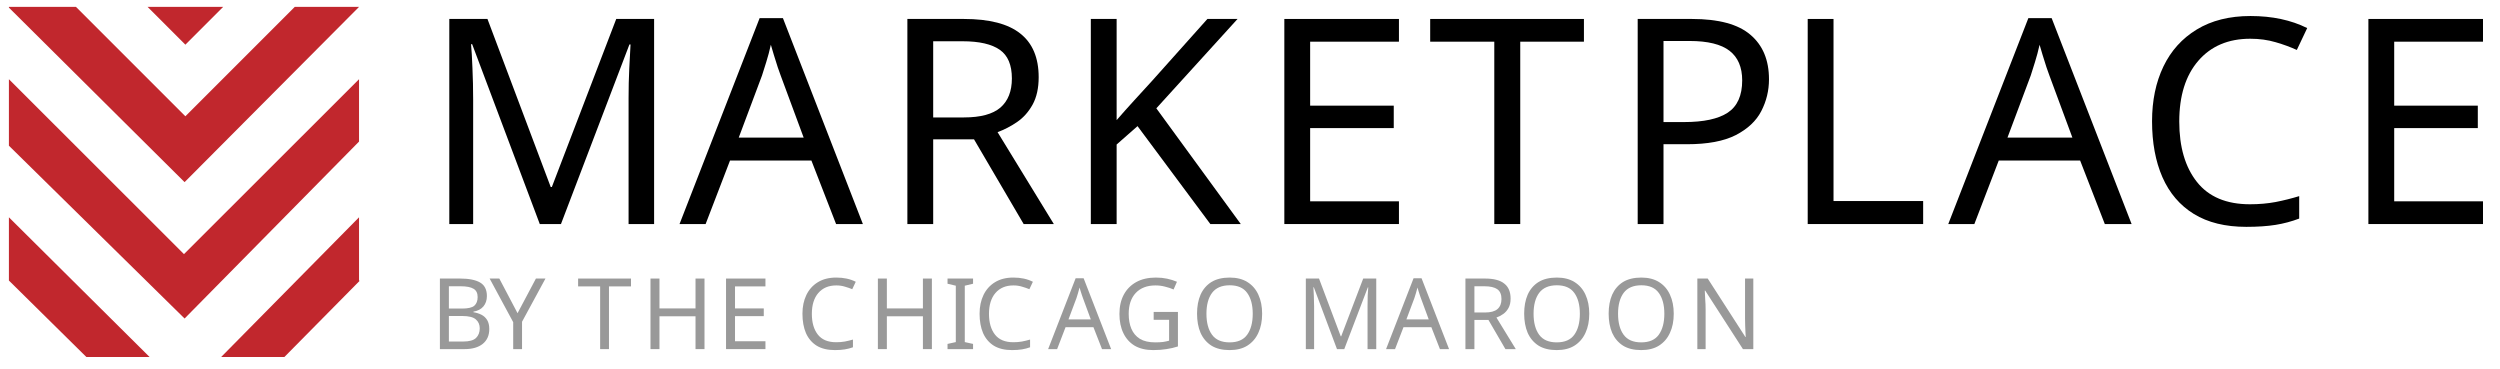
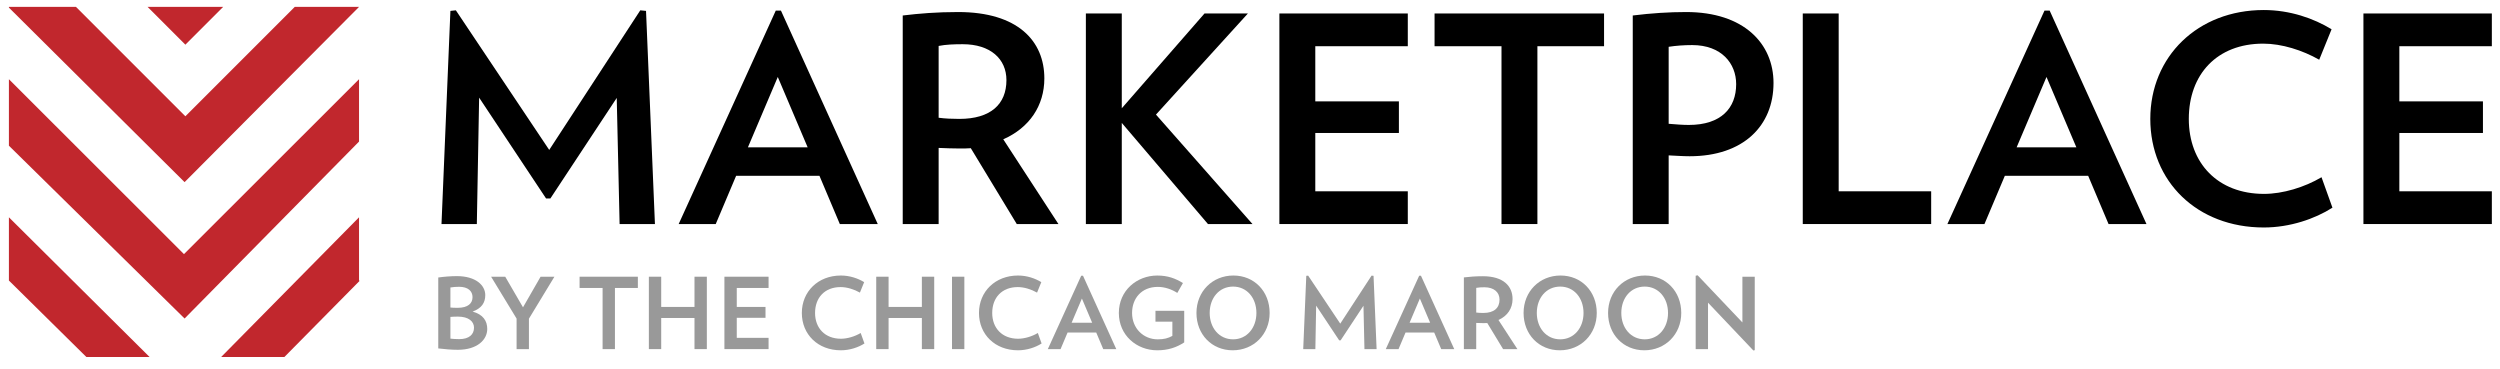
<svg xmlns="http://www.w3.org/2000/svg" version="1.1" id="Layer_1" x="0px" y="0px" viewBox="0 0 278.468 41.024" enable-background="new 0 0 278.468 41.024" xml:space="preserve">
-   <rect x="46.937" y="1.5" fill="none" width="236.134" height="28.327" />
-   <text transform="matrix(1 0 0 1 46.9373 24.9556)">
-     <tspan x="0" y="0" font-family="'Verlag-Bold'" font-size="32">M</tspan>
-     <tspan x="28.755" y="0" font-family="'Verlag-Bold'" font-size="32">A</tspan>
-     <tspan x="51.024" y="0" font-family="'Verlag-Bold'" font-size="32">R</tspan>
-     <tspan x="71.456" y="0" font-family="'Verlag-Bold'" font-size="32">K</tspan>
-     <tspan x="93.011" y="0" font-family="'Verlag-Bold'" font-size="32">E</tspan>
-     <tspan x="112.055" y="0" font-family="'Verlag-Bold'" font-size="32">T</tspan>
-     <tspan x="132.371" y="0" font-family="'Verlag-Bold'" font-size="32">P</tspan>
-     <tspan x="151.309" y="0" font-family="'Verlag-Bold'" font-size="32" letter-spacing="1">L</tspan>
-     <tspan x="170.073" y="0" font-family="'Verlag-Bold'" font-size="32" letter-spacing="-1">A</tspan>
-     <tspan x="190.819" y="0" font-family="'Verlag-Bold'" font-size="32">C</tspan>
-     <tspan x="213.76" y="0" font-family="'Verlag-Bold'" font-size="32">E</tspan>
-   </text>
-   <rect x="47.937" y="30.823" fill="none" width="187.217" height="10.201" />
-   <text transform="matrix(1 0 0 1 47.9373 38.8858)">
-     <tspan x="0" y="0" fill="#999999" font-family="'Verlag-Bold'" font-size="11">B</tspan>
-     <tspan x="6.6" y="0" fill="#999999" font-family="'Verlag-Bold'" font-size="11">Y </tspan>
-     <tspan x="16.346" y="0" fill="#999999" font-family="'Verlag-Bold'" font-size="11">T</tspan>
-     <tspan x="23.458" y="0" fill="#999999" font-family="'Verlag-Bold'" font-size="11">H</tspan>
-     <tspan x="31.873" y="0" fill="#999999" font-family="'Verlag-Bold'" font-size="11">E </tspan>
-     <tspan x="40.772" y="0" fill="#999999" font-family="'Verlag-Bold'" font-size="11">C</tspan>
-     <tspan x="48.784" y="0" fill="#999999" font-family="'Verlag-Bold'" font-size="11">H</tspan>
-     <tspan x="57.169" y="0" fill="#999999" font-family="'Verlag-Bold'" font-size="11">I</tspan>
-     <tspan x="60.504" y="0" fill="#999999" font-family="'Verlag-Bold'" font-size="11">C</tspan>
-     <tspan x="68.811" y="0" fill="#999999" font-family="'Verlag-Bold'" font-size="11">A</tspan>
-     <tspan x="76.082" y="0" fill="#999999" font-family="'Verlag-Bold'" font-size="11">G</tspan>
-     <tspan x="84.728" y="0" fill="#999999" font-family="'Verlag-Bold'" font-size="11">O </tspan>
-     <tspan x="96.454" y="0" fill="#999999" font-family="'Verlag-Bold'" font-size="11">M</tspan>
-     <tspan x="106.455" y="0" fill="#999999" font-family="'Verlag-Bold'" font-size="11">A</tspan>
-     <tspan x="114.229" y="0" fill="#999999" font-family="'Verlag-Bold'" font-size="11">R</tspan>
-     <tspan x="121.164" y="0" fill="#999999" font-family="'Verlag-Bold'" font-size="11">O</tspan>
-     <tspan x="130.576" y="0" fill="#999999" font-family="'Verlag-Bold'" font-size="11">O</tspan>
-     <tspan x="140.061" y="0" fill="#999999" font-family="'Verlag-Bold'" font-size="11">N</tspan>
-   </text>
+   <g>
+     <rect x="46.937" y="1.5" fill="none" width="236.134" height="28.327" />
+     <path d="M69.016,24.955l-0.32-14.047l-7.391,11.199h-0.48l-7.456-11.231l-0.256,14.079h-3.936l0.992-23.742l0.608-0.064   L61.176,16.7L71.319,1.149l0.64,0.064l0.992,23.742H69.016z" />
+     <path d="M93.546,24.955l-2.271-5.376h-9.279l-2.272,5.376h-4.128L86.411,1.181h0.576l10.783,23.774H93.546z M86.635,8.573   l-3.328,7.839h6.656L86.635,8.573z" />
+     <path d="M113.255,24.955l-5.119-8.447c-0.416,0.032-0.8,0.032-1.248,0.032c-0.768,0-1.568-0.032-2.336-0.064v8.479h-4V1.725   c1.856-0.224,3.808-0.384,6.176-0.384c6.656,0,9.599,3.232,9.599,7.392c0,3.04-1.664,5.503-4.576,6.783l6.144,9.439H113.255z    M107.24,4.925c-0.96,0-1.888,0.032-2.688,0.192v7.999c0.736,0.096,1.536,0.128,2.304,0.128c3.488,0,5.248-1.632,5.248-4.32   C112.104,6.557,110.312,4.925,107.24,4.925z" />
+     <path d="M134.552,24.955l-9.6-11.263v11.263h-4V1.501h4V12.06l9.215-10.559H139L128.76,12.765l10.751,12.191H134.552z" />
+     <path d="M142.507,24.955V1.501h14.303v3.647h-10.303v6.144h9.312v3.52h-9.312v6.496h10.303v3.647H142.507z" />
+     <path d="M171.247,5.149v19.807h-3.999V5.149h-7.456V1.501h18.879v3.647H171.247z" />
+     <path d="M188.204,17.404c-0.769,0-1.568-0.064-2.336-0.096v7.647h-4V1.725c2.08-0.256,4.032-0.384,5.952-0.384   c6.432,0,9.727,3.52,9.727,7.903C197.546,14.012,194.187,17.404,188.204,17.404z M188.492,5.021c-0.896,0-1.792,0.064-2.624,0.192   v8.576c0.8,0.064,1.536,0.128,2.24,0.128c3.615,0,5.279-1.888,5.279-4.544C193.387,7.069,191.755,5.021,188.492,5.021z" />
+     <path d="M200.805,24.955V1.501h4v19.807h10.303v3.647H200.805z" />
+     <path d="M234.865,24.955l-2.271-5.376h-9.279l-2.272,5.376h-4.127l10.814-23.774h0.576l10.783,23.774H234.865z M227.954,8.573   l-3.328,7.839h6.655L227.954,8.573z" />
+     <path d="M252.156,25.339c-7.424,0-12.64-5.119-12.64-12.095c0-6.944,5.279-12.127,12.64-12.127c2.911,0,5.567,0.928,7.551,2.144   l-1.376,3.392c-1.855-1.056-4.159-1.792-6.239-1.792c-5.151,0-8.287,3.424-8.287,8.384c0,4.928,3.231,8.352,8.383,8.352   c2.08,0,4.512-0.736,6.399-1.856l1.217,3.392C257.851,24.379,255.067,25.339,252.156,25.339z" />
+     <path d="M263.256,24.955V1.501h14.303v3.647h-10.303v6.144h9.312v3.52h-9.312v6.496h10.303v3.647H263.256z" />
+   </g>
+   <g>
+     <rect x="47.937" y="30.823" fill="none" width="187.217" height="10.201" />
+     <path fill="#999999" d="M50.996,38.963c-0.682,0-1.485-0.066-2.179-0.154V30.91c0.594-0.088,1.408-0.154,2.068-0.154   c2.124,0,3.168,1.034,3.168,2.112c0,0.848-0.396,1.464-1.408,1.838c1.177,0.33,1.628,1.045,1.628,1.937   C54.274,37.841,53.163,38.963,50.996,38.963z M51.127,31.944c-0.341,0-0.682,0.033-0.957,0.077v2.233   c0.198,0.021,0.473,0.033,0.814,0.033c1.166,0,1.65-0.518,1.65-1.188S52.14,31.944,51.127,31.944z M51.006,35.266   c-0.286,0-0.649,0.012-0.836,0.033v2.421c0.275,0.032,0.605,0.055,0.979,0.055c1.1,0,1.65-0.518,1.65-1.276   C52.8,35.805,52.195,35.266,51.006,35.266z" />
+     <path fill="#999999" d="M58.916,35.497v3.389h-1.375v-3.399l-2.838-4.665h1.573l1.98,3.41l1.958-3.41h1.541L58.916,35.497z" />
+     <path fill="#999999" d="M68.496,32.076v6.811h-1.375v-6.811h-2.563v-1.254h6.491v1.254H68.496z" />
+     <path fill="#999999" d="M77.358,38.886V35.42H73.65v3.466h-1.375v-8.064h1.375v3.366h3.708v-3.366h1.375v8.064H77.358z" />
+     <path fill="#999999" d="M80.69,38.886v-8.064h4.918v1.254h-3.542v2.112h3.202v1.211h-3.202v2.232h3.542v1.255H80.69z" />
+     <path fill="#999999" d="M93.66,39.018c-2.552,0-4.346-1.761-4.346-4.158c0-2.388,1.815-4.17,4.346-4.17   c1.001,0,1.914,0.319,2.596,0.737l-0.473,1.166c-0.638-0.363-1.43-0.616-2.146-0.616c-1.771,0-2.85,1.177-2.85,2.883   c0,1.693,1.111,2.871,2.883,2.871c0.715,0,1.551-0.253,2.2-0.639l0.418,1.167C95.618,38.688,94.661,39.018,93.66,39.018z" />
+     <path fill="#999999" d="M102.684,38.886V35.42h-3.708v3.466h-1.375v-8.064h1.375v3.366h3.708v-3.366h1.375v8.064H102.684z" />
+     <path fill="#999999" d="M106.041,38.886v-8.064h1.375v8.064H106.041z" />
+     <path fill="#999999" d="M113.392,39.018c-2.553,0-4.346-1.761-4.346-4.158c0-2.388,1.815-4.17,4.346-4.17   c1.001,0,1.914,0.319,2.597,0.737l-0.474,1.166c-0.638-0.363-1.43-0.616-2.145-0.616c-1.771,0-2.85,1.177-2.85,2.883   c0,1.693,1.111,2.871,2.882,2.871c0.716,0,1.552-0.253,2.2-0.639l0.419,1.167C115.35,38.688,114.393,39.018,113.392,39.018z" />
+     <path fill="#999999" d="M122.886,38.886l-0.781-1.849h-3.19l-0.781,1.849h-1.419l3.719-8.175h0.198l3.707,8.175H122.886z    M120.51,33.253l-1.145,2.695h2.288L120.51,33.253z" />
+     <path fill="#999999" d="M131.907,34.618v3.521c-0.857,0.561-1.793,0.88-3.003,0.88c-2.3,0-4.279-1.672-4.279-4.158   c0-2.509,2.013-4.17,4.279-4.17c1.188,0,2.035,0.33,2.86,0.836l-0.627,1.101c-0.649-0.418-1.419-0.672-2.167-0.672   c-1.838,0-2.872,1.299-2.872,2.905c0,1.716,1.266,2.937,2.86,2.937c0.693,0,1.155-0.12,1.629-0.385v-1.584h-1.882v-1.21H131.907z" />
+     <path fill="#999999" d="M137.307,39.018c-2.332,0-4.037-1.771-4.037-4.158c0-2.398,1.782-4.17,4.114-4.17s4.037,1.771,4.037,4.17   C141.421,37.246,139.639,39.018,137.307,39.018z M137.351,31.922c-1.54,0-2.607,1.254-2.607,2.938c0,1.672,1.067,2.937,2.607,2.937   c1.529,0,2.597-1.265,2.597-2.937C139.948,33.176,138.88,31.922,137.351,31.922z" />
+     <path fill="#999999" d="M151.982,38.886l-0.109-4.83l-2.542,3.851h-0.165l-2.563-3.861l-0.088,4.841h-1.353l0.341-8.163   l0.209-0.022l3.575,5.347l3.487-5.347l0.221,0.022l0.341,8.163H151.982z" />
+     <path fill="#999999" d="M160.531,38.886l-0.781-1.849h-3.19l-0.781,1.849h-1.419l3.719-8.175h0.198l3.707,8.175H160.531z    M158.155,33.253l-1.145,2.695h2.288L158.155,33.253z" />
+     <path fill="#999999" d="M167.425,38.886l-1.761-2.904c-0.143,0.011-0.274,0.011-0.429,0.011c-0.264,0-0.539-0.011-0.803-0.022   v2.916h-1.375v-7.987c0.638-0.077,1.309-0.132,2.123-0.132c2.288,0,3.3,1.111,3.3,2.541c0,1.045-0.571,1.893-1.573,2.332   l2.112,3.246H167.425z M165.357,31.998c-0.33,0-0.649,0.012-0.924,0.066v2.75c0.253,0.033,0.527,0.045,0.792,0.045   c1.199,0,1.804-0.562,1.804-1.485C167.029,32.56,166.414,31.998,165.357,31.998z" />
+     <path fill="#999999" d="M173.744,39.018c-2.332,0-4.037-1.771-4.037-4.158c0-2.398,1.782-4.17,4.114-4.17s4.037,1.771,4.037,4.17   C177.858,37.246,176.076,39.018,173.744,39.018z M173.788,31.922c-1.54,0-2.607,1.254-2.607,2.938c0,1.672,1.067,2.937,2.607,2.937   c1.529,0,2.597-1.265,2.597-2.937C176.384,33.176,175.317,31.922,173.788,31.922z" />
+     <path fill="#999999" d="M183.156,39.018c-2.332,0-4.037-1.771-4.037-4.158c0-2.398,1.782-4.17,4.114-4.17s4.037,1.771,4.037,4.17   C187.27,37.246,185.488,39.018,183.156,39.018z M183.2,31.922c-1.54,0-2.607,1.254-2.607,2.938c0,1.672,1.067,2.937,2.607,2.937   c1.529,0,2.597-1.265,2.597-2.937C185.796,33.176,184.729,31.922,183.2,31.922z" />
+     <path fill="#999999" d="M195.302,39.039l-5.05-5.324v5.171h-1.375v-8.175l0.221-0.044l4.983,5.248v-5.094h1.375v8.186   L195.302,39.039z" />
+   </g>
  <g>
    <polygon fill="#C1272D" points="24.863,0.762 16.433,0.762 20.648,4.977  " />
    <polygon fill="#C1272D" points="0.992,24.205 0.992,31.248 9.617,39.762 16.66,39.762  " />
    <polygon fill="#C1272D" points="0.992,0.848 20.561,20.288 39.999,0.762 39.955,0.762 39.955,0.762 32.838,0.762 20.648,12.953    8.458,0.762 0.992,0.762  " />
    <polygon fill="#C1272D" points="20.561,35.478 39.999,15.762 39.992,15.762 39.992,8.824 20.492,28.306 0.992,8.824 0.992,16.229     " />
    <polygon fill="#C1272D" points="24.636,39.762 31.679,39.762 40.061,31.279 39.992,31.248 39.992,24.204  " />
  </g>
</svg>
